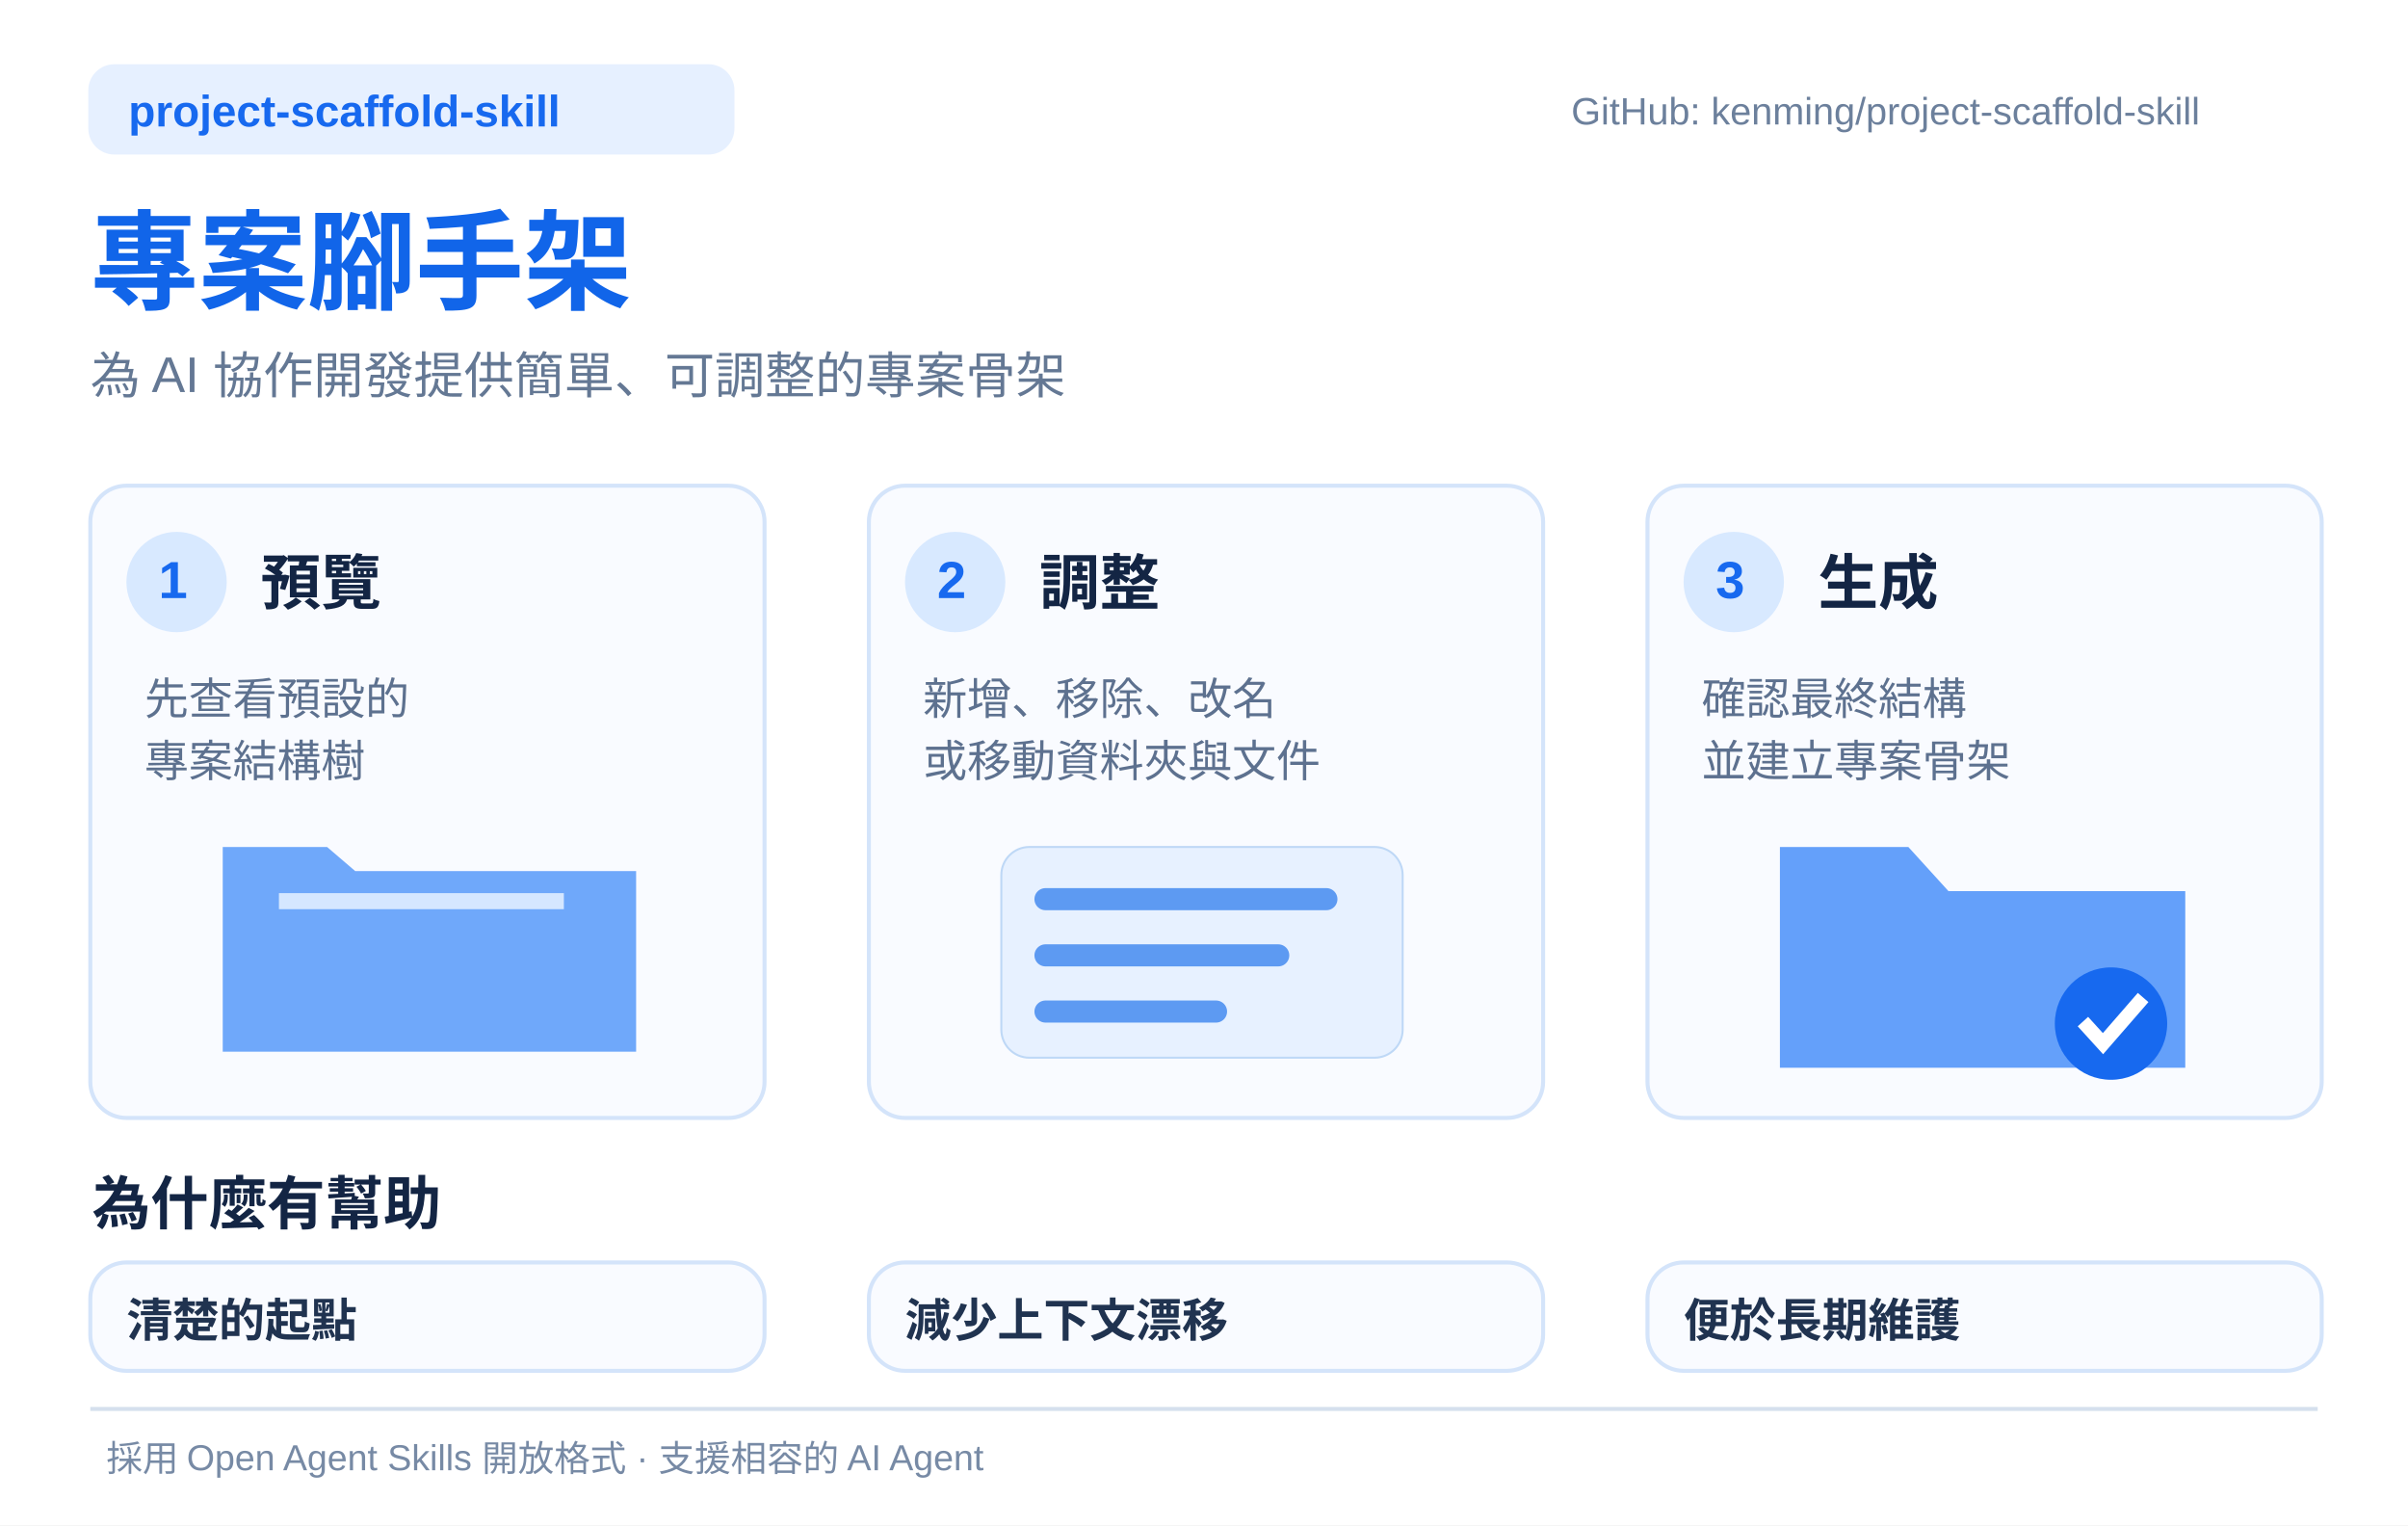
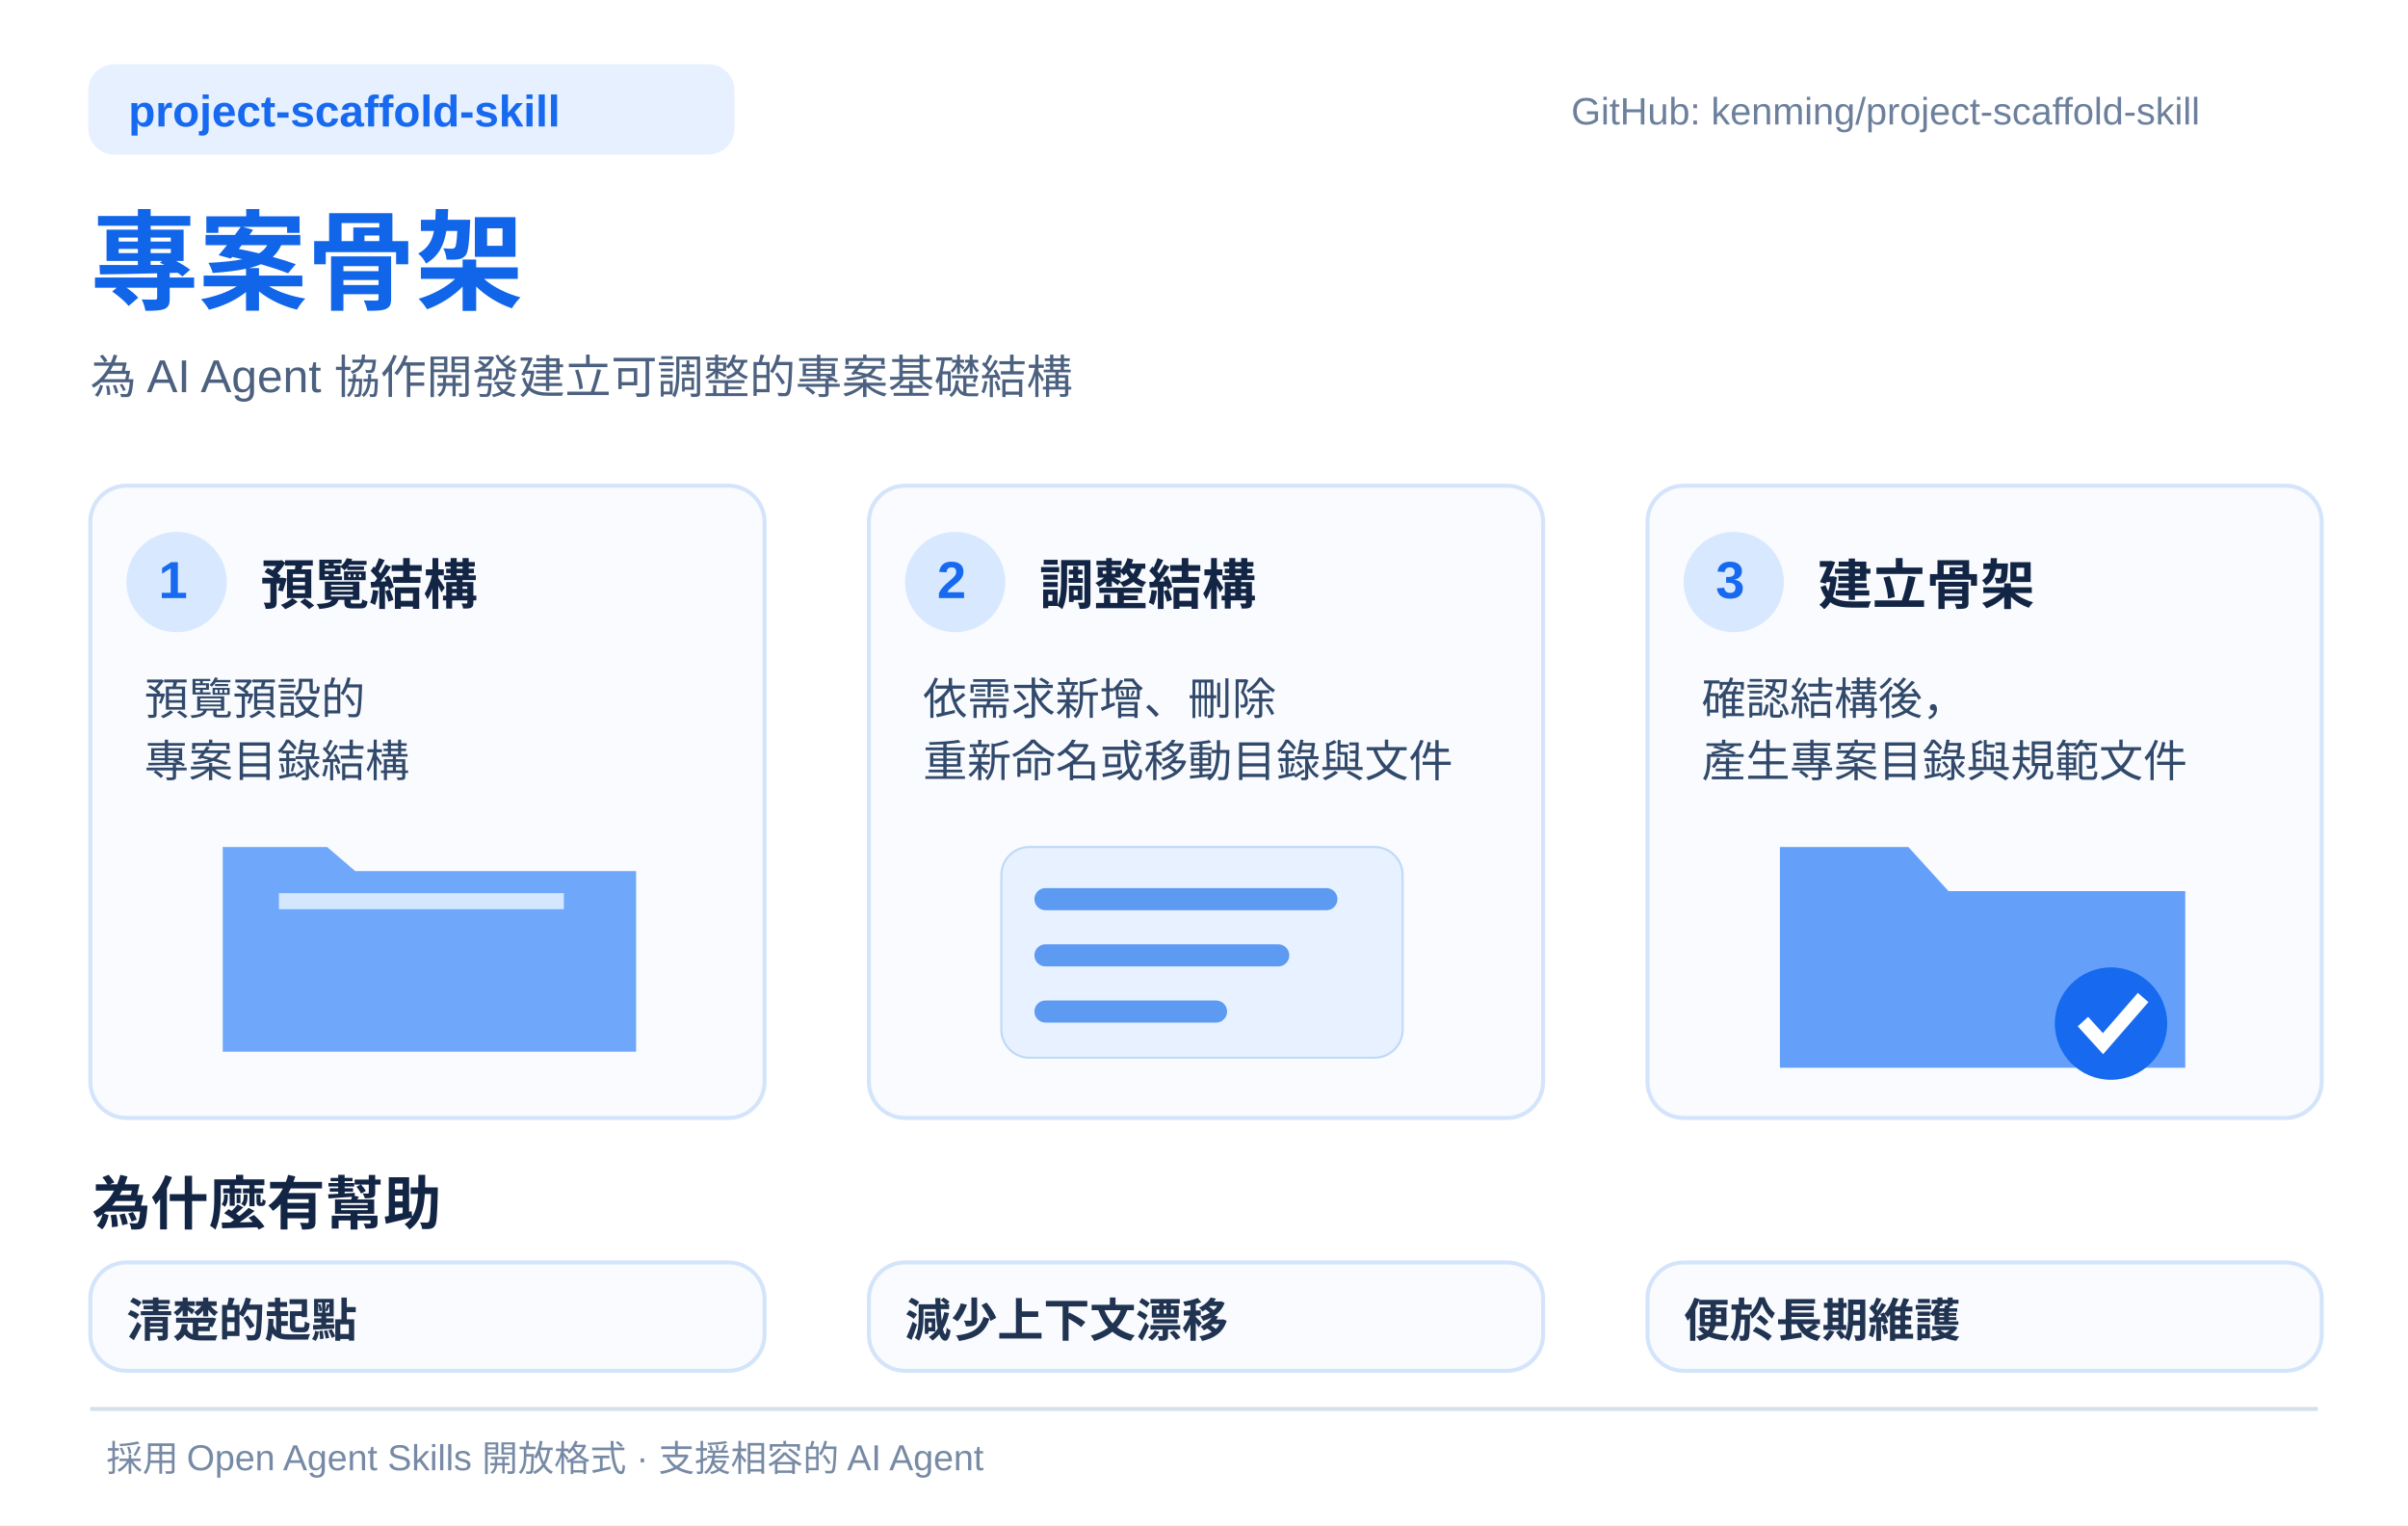
<svg xmlns="http://www.w3.org/2000/svg" width="1200" height="760" viewBox="0 0 1200 760">
  <style>text{font-family:"Segoe UI","Microsoft JhengHei","Noto Sans TC",Arial,sans-serif}</style>
  <rect width="1200" height="760" fill="#fff" />
  <rect x="44" y="32" width="322" height="45" rx="13" fill="#e6f0ff" />
  <text x="64" y="63" font-size="22" fill="#1769ef" font-weight="700">project-scaffold-skill</text>
  <text x="783" y="62" font-size="19" fill="#6c809c" font-weight="400">GitHub: kenming/project-scaffold-skill</text>
-   <text x="45" y="150" font-size="54" fill="#1165e9" font-weight="700">專案腳手架</text>
-   <text x="45" y="196" font-size="25" fill="#647894" font-weight="400">為 AI 協作開發提供簡單、可調整的專案骨架</text>
+   <text x="45" y="150" font-size="54" fill="#1165e9" font-weight="700">專案骨架</text>
+   <text x="45" y="196" font-size="23" fill="#4c6180" font-weight="500">為 AI Agent 協作開發建立可調整的專案基礎結構</text>
  <rect x="45" y="242" width="336" height="315" rx="18" fill="#f9fbff" stroke="#d4e4fa" stroke-width="2" />
  <circle cx="88" cy="290" r="25" fill="#d8e9ff" />
  <text x="79" y="298" font-size="26" fill="#1769ef" font-weight="700">1</text>
-   <text x="130" y="301" font-size="30" fill="#132544" font-weight="700">預覽</text>
-   <text x="72" y="356" font-size="22" fill="#5d718f" font-weight="400">先查看預設的</text>
-   <text x="72" y="387" font-size="22" fill="#5d718f" font-weight="400">專案結構樹</text>
+   <text x="130" y="301" font-size="27" fill="#132544" font-weight="700">預覽結構</text>
+   <text x="72" y="356" font-size="22" fill="#31496a" font-weight="500">預覽預設的</text>
+   <text x="72" y="387" font-size="22" fill="#31496a" font-weight="500">專案目錄結構</text>
  <path d="M111 422 h52 l14 12 h140 v90 h-206z" fill="#6fa8fa" />
  <path d="M139 449 h142" stroke="#d5e7ff" stroke-width="8" />
  <rect x="433" y="242" width="336" height="315" rx="18" fill="#f9fbff" stroke="#d4e4fa" stroke-width="2" />
  <circle cx="476" cy="290" r="25" fill="#d8e9ff" />
  <text x="467" y="298" font-size="26" fill="#1769ef" font-weight="700">2</text>
-   <text x="518" y="301" font-size="30" fill="#132544" font-weight="700">調整</text>
-   <text x="460" y="356" font-size="22" fill="#5d718f" font-weight="400">新增、移除、改名</text>
-   <text x="460" y="387" font-size="22" fill="#5d718f" font-weight="400">或移動資料夾與文件</text>
+   <text x="518" y="301" font-size="27" fill="#132544" font-weight="700">調整結構</text>
+   <text x="460" y="356" font-size="22" fill="#31496a" font-weight="500">依需求新增、刪除</text>
+   <text x="460" y="387" font-size="22" fill="#31496a" font-weight="500">重新命名或移動目錄與文件</text>
  <rect x="499" y="422" width="200" height="105" rx="14" fill="#e7f1ff" stroke="#bed8f6" />
  <path d="M521 448 h140 M521 476 h116 M521 504 h85" stroke="#5d9af2" stroke-width="11" stroke-linecap="round" />
  <rect x="821" y="242" width="336" height="315" rx="18" fill="#f9fbff" stroke="#d4e4fa" stroke-width="2" />
  <circle cx="864" cy="290" r="25" fill="#d8e9ff" />
  <text x="855" y="298" font-size="26" fill="#1769ef" font-weight="700">3</text>
-   <text x="906" y="301" font-size="30" fill="#132544" font-weight="700">生成</text>
-   <text x="848" y="356" font-size="22" fill="#5d718f" font-weight="400">確認最終結構</text>
-   <text x="848" y="387" font-size="22" fill="#5d718f" font-weight="400">並建立專案骨架</text>
+   <text x="906" y="301" font-size="27" fill="#132544" font-weight="700">建立骨架</text>
+   <text x="848" y="356" font-size="22" fill="#31496a" font-weight="500">確認結構後，</text>
+   <text x="848" y="387" font-size="22" fill="#31496a" font-weight="500">產生專案目錄與規範文件</text>
  <path d="M887 422 h64 l20 22 h118 v88 h-202z" fill="#64a0fa" />
  <circle cx="1052" cy="510" r="28" fill="#1769ef" />
  <path d="M1038 509l10 11 20-23" stroke="#fff" stroke-width="7" fill="none" />
  <text x="46" y="610" font-size="29" fill="#132544" font-weight="700">為什麼有幫助</text>
  <rect x="45" y="629" width="336" height="54" rx="18" fill="#f9fbff" stroke="#d4e4fa" stroke-width="2" />
  <text x="63" y="666" font-size="23" fill="#203350" font-weight="700">清楚的起點</text>
  <rect x="433" y="629" width="336" height="54" rx="18" fill="#f9fbff" stroke="#d4e4fa" stroke-width="2" />
  <text x="451" y="666" font-size="23" fill="#203350" font-weight="700">減少上下文漂移</text>
  <rect x="821" y="629" width="336" height="54" rx="18" fill="#f9fbff" stroke="#d4e4fa" stroke-width="2" />
  <text x="839" y="666" font-size="23" fill="#203350" font-weight="700">便於長期維護</text>
  <path d="M45 702h1110" stroke="#d5e0ed" stroke-width="2" />
  <text x="53" y="733" font-size="18" fill="#778aa5" font-weight="400">採用 Open Agent Skills 開放格式 · 支援相容的 AI Agent</text>
</svg>
